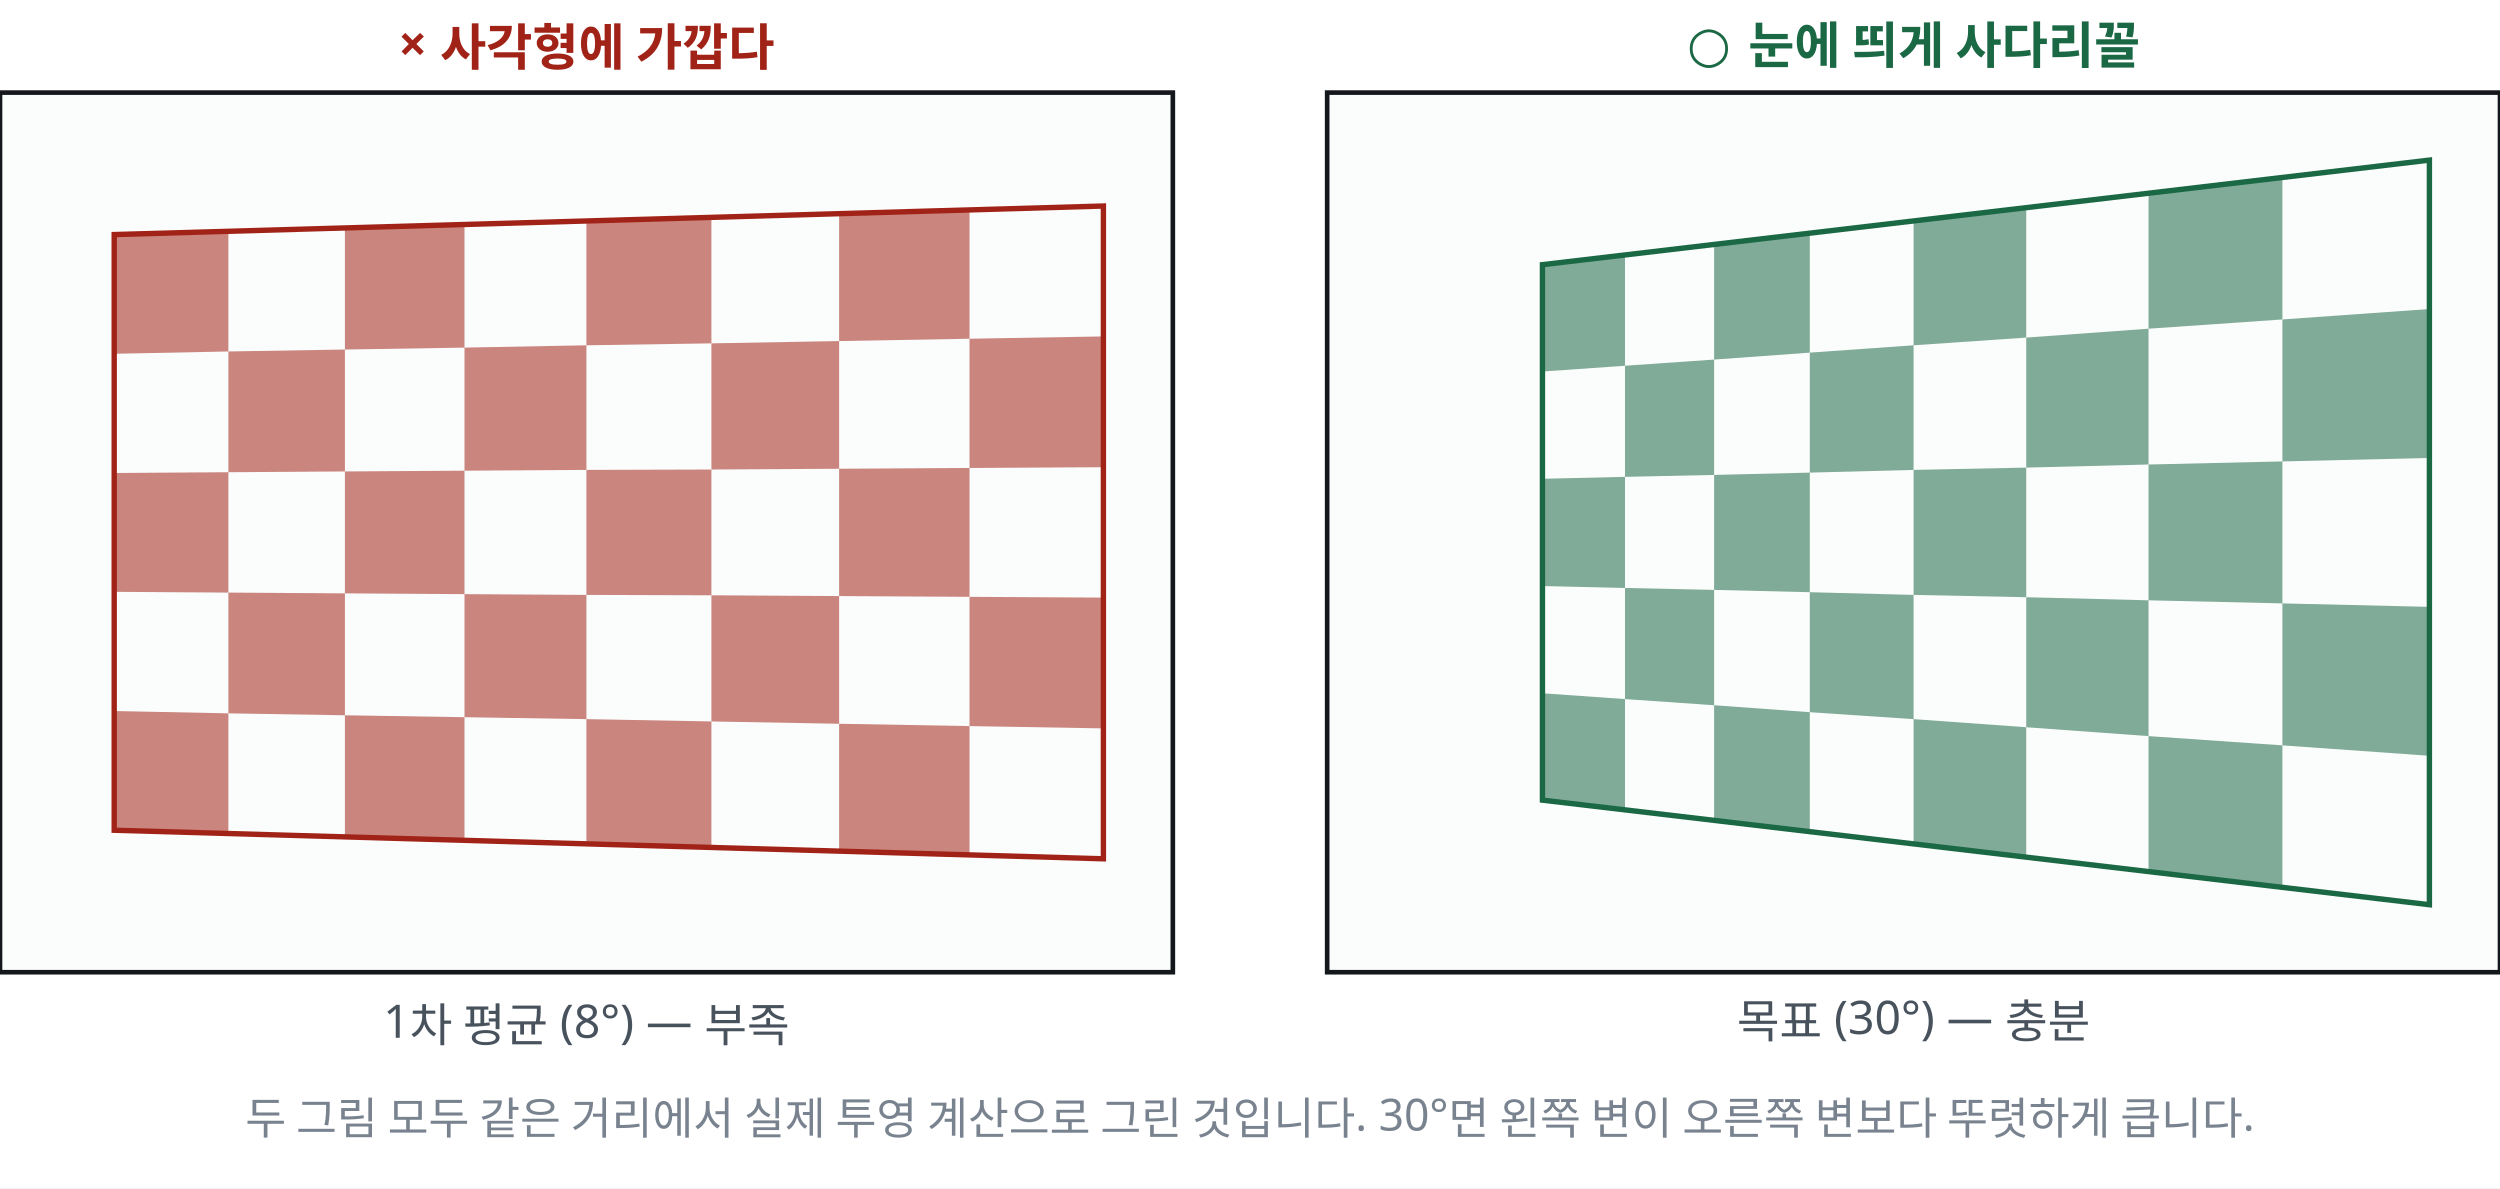
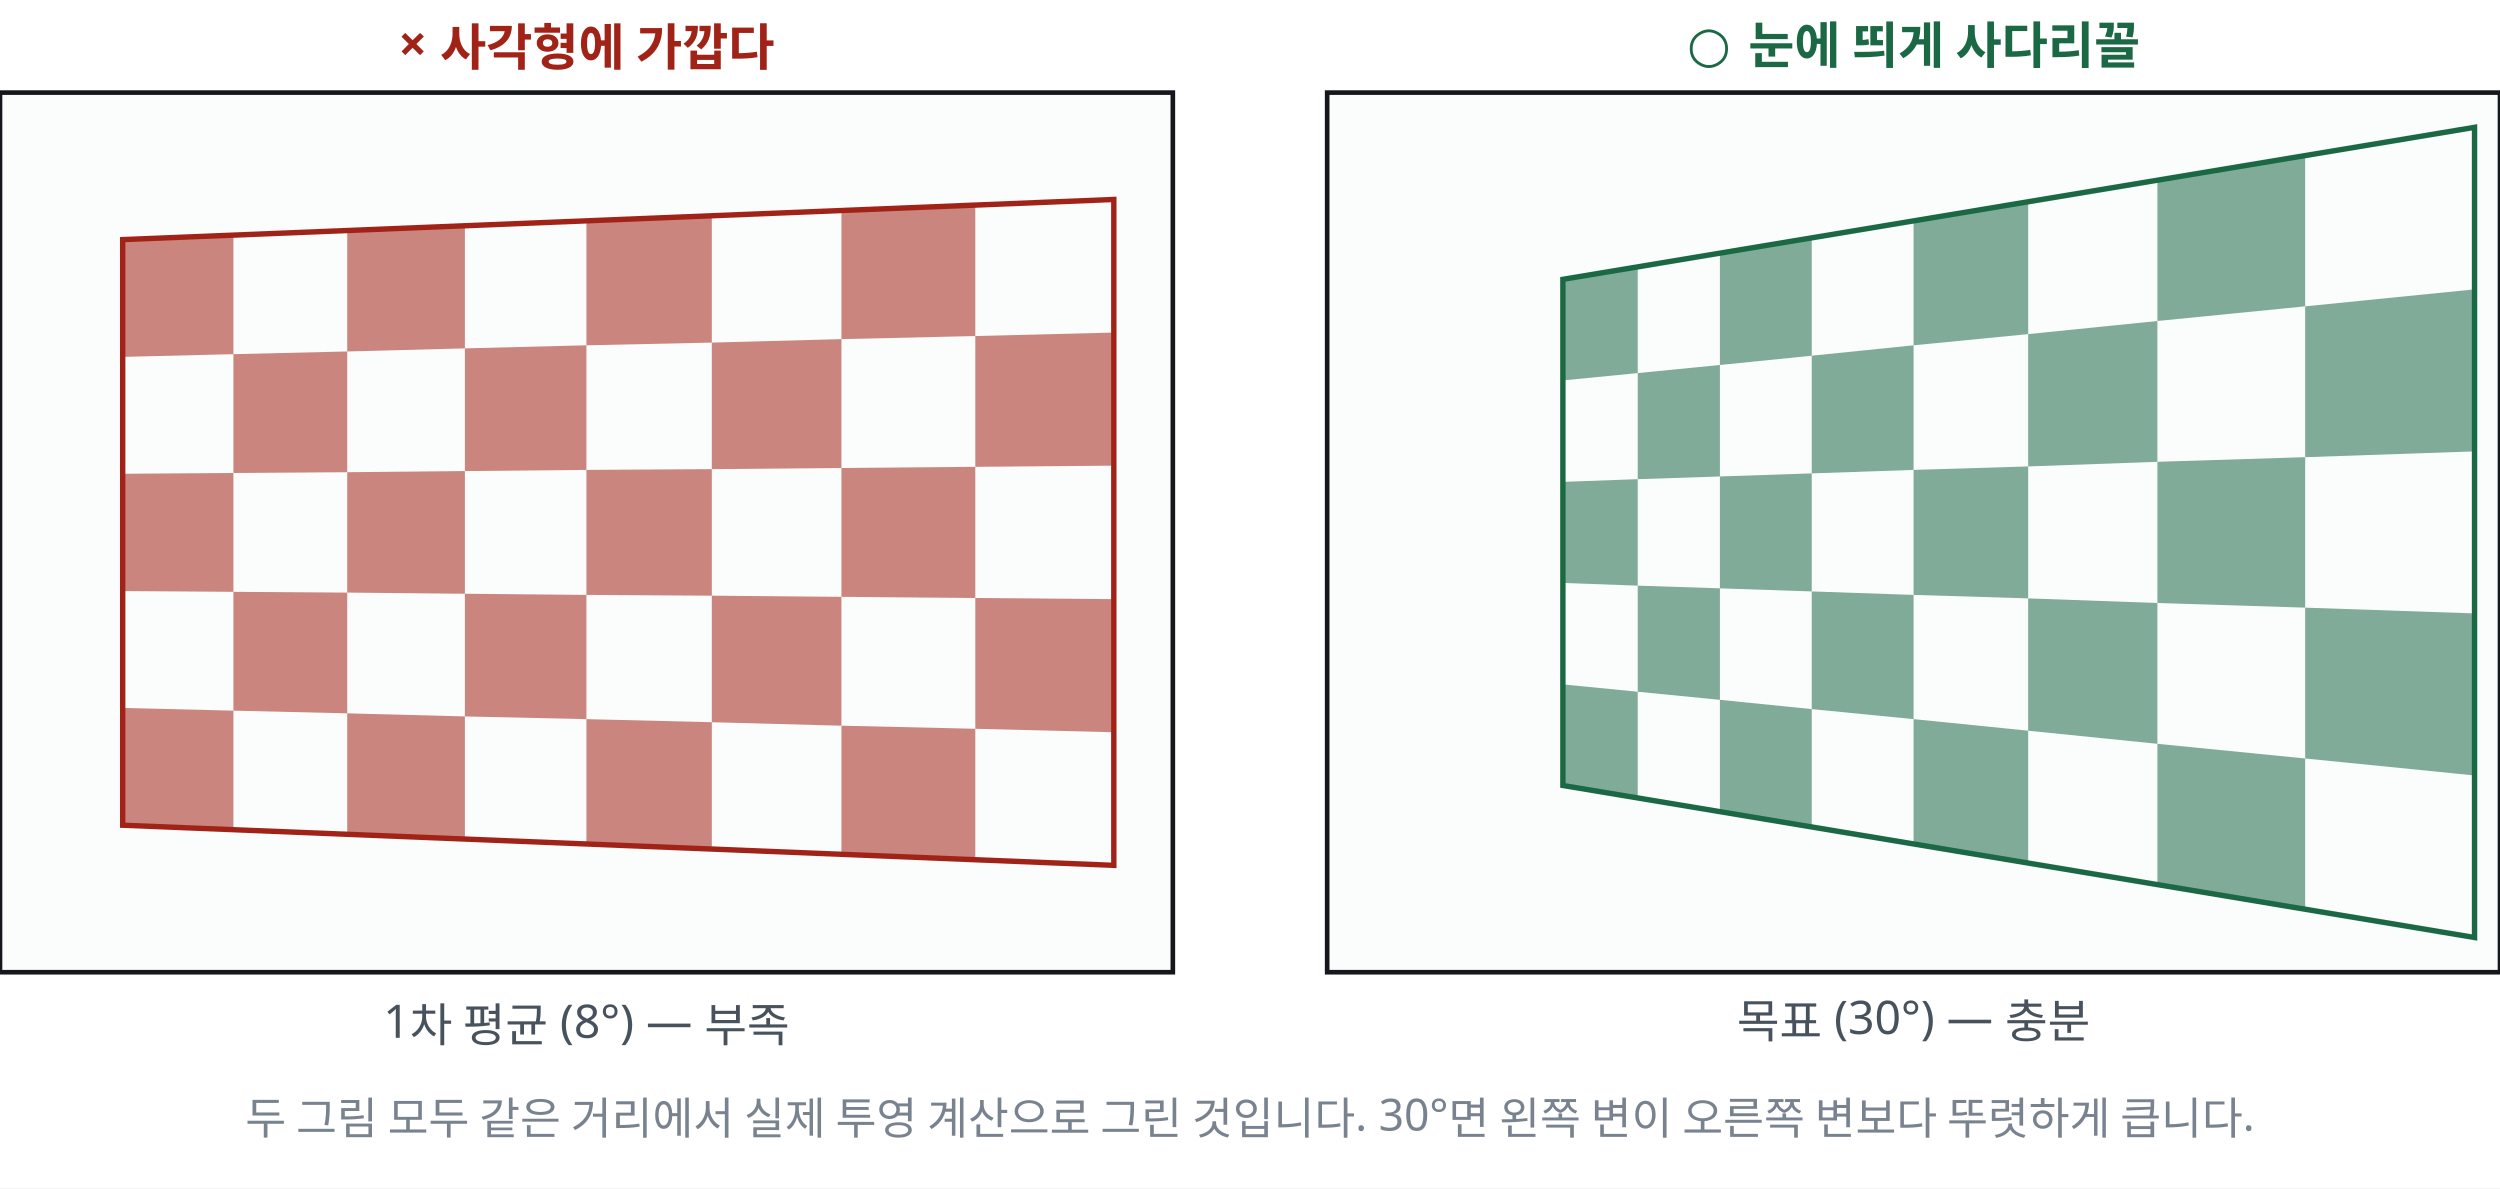
<svg xmlns="http://www.w3.org/2000/svg" width="648.0" height="308.0" viewBox="0 0 648.0 308.0">
  <rect width="648.0" height="308.0" fill="#ffffff" />
  <g font-family="Malgun Gothic, Segoe UI, sans-serif">
    <rect x="0" y="24" width="304.0" height="228.0" fill="#fbfcfc" stroke="#14181d" stroke-width="1.2" />
    <text x="152.0" y="269.0" fill="#48525d" font-size="12" text-anchor="middle">1차 평균 (8°) — 부족</text>
-     <polygon points="29.6,60.8 59.2,59.9 59.2,91.1 29.6,91.7" fill="#a12317" fill-opacity="0.55" />
-     <polygon points="89.4,59.0 120.4,58.2 120.4,90.1 89.4,90.6" fill="#a12317" fill-opacity="0.55" />
-     <polygon points="152.0,57.2 184.4,56.3 184.4,89.0 152.0,89.5" fill="#a12317" fill-opacity="0.55" />
-     <polygon points="217.5,55.4 251.3,54.4 251.3,87.8 217.5,88.4" fill="#a12317" fill-opacity="0.55" />
-     <polygon points="59.2,91.1 89.4,90.6 89.4,122.2 59.2,122.4" fill="#a12317" fill-opacity="0.55" />
-     <polygon points="120.4,90.1 152.0,89.5 152.0,121.8 120.4,122.0" fill="#a12317" fill-opacity="0.55" />
-     <polygon points="184.4,89.0 217.5,88.4 217.5,121.5 184.4,121.7" fill="#a12317" fill-opacity="0.55" />
-     <polygon points="251.3,87.8 286.0,87.2 286.0,121.1 251.3,121.3" fill="#a12317" fill-opacity="0.55" />
-     <polygon points="29.6,122.6 59.2,122.4 59.2,153.6 29.6,153.4" fill="#a12317" fill-opacity="0.55" />
-     <polygon points="89.4,122.2 120.4,122.0 120.4,154.0 89.4,153.8" fill="#a12317" fill-opacity="0.55" />
-     <polygon points="152.0,121.8 184.4,121.7 184.4,154.3 152.0,154.2" fill="#a12317" fill-opacity="0.55" />
-     <polygon points="217.5,121.5 251.3,121.3 251.3,154.7 217.5,154.5" fill="#a12317" fill-opacity="0.55" />
-     <polygon points="59.2,153.6 89.4,153.8 89.4,185.4 59.2,184.9" fill="#a12317" fill-opacity="0.55" />
-     <polygon points="120.4,154.0 152.0,154.2 152.0,186.4 120.4,185.9" fill="#a12317" fill-opacity="0.55" />
-     <polygon points="184.4,154.3 217.5,154.5 217.5,187.6 184.4,187.0" fill="#a12317" fill-opacity="0.55" />
-     <polygon points="251.3,154.7 286.0,154.9 286.0,188.8 251.3,188.2" fill="#a12317" fill-opacity="0.55" />
-     <polygon points="29.6,184.3 59.2,184.9 59.2,216.1 29.6,215.2" fill="#a12317" fill-opacity="0.55" />
-     <polygon points="89.4,185.4 120.4,185.9 120.4,217.8 89.4,217.0" fill="#a12317" fill-opacity="0.55" />
-     <polygon points="152.0,186.4 184.4,187.0 184.4,219.7 152.0,218.8" fill="#a12317" fill-opacity="0.55" />
-     <polygon points="217.5,187.6 251.3,188.2 251.3,221.6 217.5,220.6" fill="#a12317" fill-opacity="0.55" />
-     <polygon points="29.6,60.8 286.0,53.4 286.0,222.6 29.6,215.2" fill="none" stroke="#a12317" stroke-width="1.4" />
+     <polygon points="31.8,62.1 60.5,61.0 60.5,91.8 31.8,92.5" fill="#a12317" fill-opacity="0.55" />
+     <polygon points="90.0,59.8 120.5,58.5 120.5,90.3 90.0,91.1" fill="#a12317" fill-opacity="0.55" />
+     <polygon points="152.0,57.2 184.5,55.9 184.5,88.8 152.0,89.5" fill="#a12317" fill-opacity="0.55" />
+     <polygon points="218.1,54.6 252.8,53.2 252.8,87.1 218.1,87.9" fill="#a12317" fill-opacity="0.55" />
+     <polygon points="60.5,91.8 90.0,91.1 90.0,122.4 60.5,122.6" fill="#a12317" fill-opacity="0.55" />
+     <polygon points="120.5,90.3 152.0,89.5 152.0,121.8 120.5,122.1" fill="#a12317" fill-opacity="0.55" />
+     <polygon points="184.5,88.8 218.1,87.9 218.1,121.3 184.5,121.6" fill="#a12317" fill-opacity="0.55" />
+     <polygon points="252.8,87.1 288.7,86.2 288.7,120.7 252.8,121.0" fill="#a12317" fill-opacity="0.55" />
+     <polygon points="31.8,122.8 60.5,122.6 60.5,153.4 31.8,153.2" fill="#a12317" fill-opacity="0.55" />
+     <polygon points="90.0,122.4 120.5,122.1 120.5,153.9 90.0,153.6" fill="#a12317" fill-opacity="0.55" />
+     <polygon points="152.0,121.8 184.5,121.6 184.5,154.4 152.0,154.2" fill="#a12317" fill-opacity="0.55" />
+     <polygon points="218.1,121.3 252.8,121.0 252.8,155.0 218.1,154.7" fill="#a12317" fill-opacity="0.55" />
+     <polygon points="60.5,153.4 90.0,153.6 90.0,184.9 60.5,184.2" fill="#a12317" fill-opacity="0.55" />
+     <polygon points="120.5,153.9 152.0,154.2 152.0,186.4 120.5,185.7" fill="#a12317" fill-opacity="0.55" />
+     <polygon points="184.5,154.4 218.1,154.7 218.1,188.1 184.5,187.2" fill="#a12317" fill-opacity="0.55" />
+     <polygon points="252.8,155.0 288.7,155.3 288.7,189.8 252.8,188.9" fill="#a12317" fill-opacity="0.55" />
+     <polygon points="31.8,183.5 60.5,184.2 60.5,215.0 31.8,213.9" fill="#a12317" fill-opacity="0.55" />
+     <polygon points="90.0,184.9 120.5,185.7 120.5,217.5 90.0,216.2" fill="#a12317" fill-opacity="0.55" />
+     <polygon points="152.0,186.4 184.5,187.2 184.5,220.1 152.0,218.8" fill="#a12317" fill-opacity="0.55" />
+     <polygon points="218.1,188.1 252.8,188.9 252.8,222.8 218.1,221.4" fill="#a12317" fill-opacity="0.55" />
+     <polygon points="31.8,62.1 288.7,51.7 288.7,224.3 31.8,213.9" fill="none" stroke="#a12317" stroke-width="1.4" />
    <text x="152.0" y="16" fill="#a12317" font-size="13" font-weight="bold" text-anchor="middle">× 사각형에 가깝다</text>
    <rect x="344.0" y="24" width="304.0" height="228.0" fill="#fbfcfc" stroke="#14181d" stroke-width="1.2" />
    <text x="496.0" y="269.0" fill="#48525d" font-size="12" text-anchor="middle">목표 (30°) — 충분</text>
-     <polygon points="399.8,68.6 421.2,66.1 421.2,94.8 399.8,96.3" fill="#1b6845" fill-opacity="0.55" />
-     <polygon points="444.3,63.3 469.1,60.4 469.1,91.4 444.3,93.2" fill="#1b6845" fill-opacity="0.55" />
-     <polygon points="496.0,57.2 525.2,53.8 525.2,87.5 496.0,89.5" fill="#1b6845" fill-opacity="0.55" />
-     <polygon points="556.9,50.1 591.6,46.0 591.6,82.8 556.9,85.2" fill="#1b6845" fill-opacity="0.55" />
-     <polygon points="421.2,94.8 444.3,93.2 444.3,123.1 421.2,123.6" fill="#1b6845" fill-opacity="0.55" />
-     <polygon points="469.1,91.4 496.0,89.5 496.0,121.8 469.1,122.5" fill="#1b6845" fill-opacity="0.55" />
-     <polygon points="525.2,87.5 556.9,85.2 556.9,120.4 525.2,121.2" fill="#1b6845" fill-opacity="0.55" />
-     <polygon points="591.6,82.8 629.7,80.1 629.7,118.7 591.6,119.6" fill="#1b6845" fill-opacity="0.55" />
-     <polygon points="399.8,124.1 421.2,123.6 421.2,152.4 399.8,151.9" fill="#1b6845" fill-opacity="0.55" />
-     <polygon points="444.3,123.1 469.1,122.5 469.1,153.5 444.3,152.9" fill="#1b6845" fill-opacity="0.55" />
-     <polygon points="496.0,121.8 525.2,121.2 525.2,154.8 496.0,154.2" fill="#1b6845" fill-opacity="0.55" />
-     <polygon points="556.9,120.4 591.6,119.6 591.6,156.4 556.9,155.6" fill="#1b6845" fill-opacity="0.55" />
-     <polygon points="421.2,152.4 444.3,152.9 444.3,182.8 421.2,181.2" fill="#1b6845" fill-opacity="0.55" />
-     <polygon points="469.1,153.5 496.0,154.2 496.0,186.4 469.1,184.6" fill="#1b6845" fill-opacity="0.55" />
-     <polygon points="525.2,154.8 556.9,155.6 556.9,190.8 525.2,188.5" fill="#1b6845" fill-opacity="0.55" />
-     <polygon points="591.6,156.4 629.7,157.3 629.7,195.9 591.6,193.2" fill="#1b6845" fill-opacity="0.55" />
-     <polygon points="399.8,179.7 421.2,181.2 421.2,209.9 399.8,207.4" fill="#1b6845" fill-opacity="0.55" />
-     <polygon points="444.3,182.8 469.1,184.6 469.1,215.6 444.3,212.7" fill="#1b6845" fill-opacity="0.55" />
-     <polygon points="496.0,186.4 525.2,188.5 525.2,222.2 496.0,218.8" fill="#1b6845" fill-opacity="0.55" />
-     <polygon points="556.9,190.8 591.6,193.2 591.6,230.0 556.9,225.9" fill="#1b6845" fill-opacity="0.55" />
-     <polygon points="399.8,68.6 629.7,41.5 629.7,234.5 399.8,207.4" fill="none" stroke="#1b6845" stroke-width="1.4" />
+     <polygon points="405.1,72.4 424.5,69.2 424.5,96.7 405.1,98.6" fill="#1b6845" fill-opacity="0.55" />
+     <polygon points="445.8,65.6 469.6,61.7 469.6,92.2 445.8,94.6" fill="#1b6845" fill-opacity="0.55" />
+     <polygon points="496.0,57.2 525.7,52.3 525.7,86.6 496.0,89.5" fill="#1b6845" fill-opacity="0.55" />
+     <polygon points="559.2,46.7 597.5,40.4 597.5,79.4 559.2,83.2" fill="#1b6845" fill-opacity="0.55" />
+     <polygon points="424.5,96.7 445.8,94.6 445.8,123.5 424.5,124.2" fill="#1b6845" fill-opacity="0.55" />
+     <polygon points="469.6,92.2 496.0,89.5 496.0,121.8 469.6,122.7" fill="#1b6845" fill-opacity="0.55" />
+     <polygon points="525.7,86.6 559.2,83.2 559.2,119.7 525.7,120.9" fill="#1b6845" fill-opacity="0.55" />
+     <polygon points="597.5,79.4 641.4,75.0 641.4,117.0 597.5,118.5" fill="#1b6845" fill-opacity="0.55" />
+     <polygon points="405.1,124.9 424.5,124.2 424.5,151.8 405.1,151.1" fill="#1b6845" fill-opacity="0.55" />
+     <polygon points="445.8,123.5 469.6,122.7 469.6,153.3 445.8,152.5" fill="#1b6845" fill-opacity="0.55" />
+     <polygon points="496.0,121.8 525.7,120.9 525.7,155.1 496.0,154.2" fill="#1b6845" fill-opacity="0.55" />
+     <polygon points="559.2,119.7 597.5,118.5 597.5,157.5 559.2,156.3" fill="#1b6845" fill-opacity="0.55" />
+     <polygon points="424.5,151.8 445.8,152.5 445.8,181.4 424.5,179.3" fill="#1b6845" fill-opacity="0.55" />
+     <polygon points="469.6,153.3 496.0,154.2 496.0,186.4 469.6,183.8" fill="#1b6845" fill-opacity="0.55" />
+     <polygon points="525.7,155.1 559.2,156.3 559.2,192.8 525.7,189.4" fill="#1b6845" fill-opacity="0.55" />
+     <polygon points="597.5,157.5 641.4,159.0 641.4,201.0 597.5,196.6" fill="#1b6845" fill-opacity="0.55" />
+     <polygon points="405.1,177.4 424.5,179.3 424.5,206.8 405.1,203.6" fill="#1b6845" fill-opacity="0.55" />
+     <polygon points="445.8,181.4 469.6,183.8 469.6,214.3 445.8,210.4" fill="#1b6845" fill-opacity="0.55" />
+     <polygon points="496.0,186.4 525.7,189.4 525.7,223.7 496.0,218.8" fill="#1b6845" fill-opacity="0.55" />
+     <polygon points="559.2,192.8 597.5,196.6 597.5,235.6 559.2,229.3" fill="#1b6845" fill-opacity="0.55" />
+     <polygon points="405.1,72.4 641.4,33.0 641.4,243.0 405.1,203.6" fill="none" stroke="#1b6845" stroke-width="1.4" />
    <text x="496.0" y="16" fill="#1b6845" font-size="13" font-weight="bold" text-anchor="middle">○ 눈에 띄게 사다리꼴</text>
    <text x="324.0" y="294.0" fill="#79838f" font-size="11.5" text-anchor="middle">두 그림 모두 같은 거리에서 실제 투영 계산으로 그린 것입니다. 30°면 왼쪽 변이 오른쪽 변보다 뚜렷하게 큽니다.</text>
  </g>
</svg>
